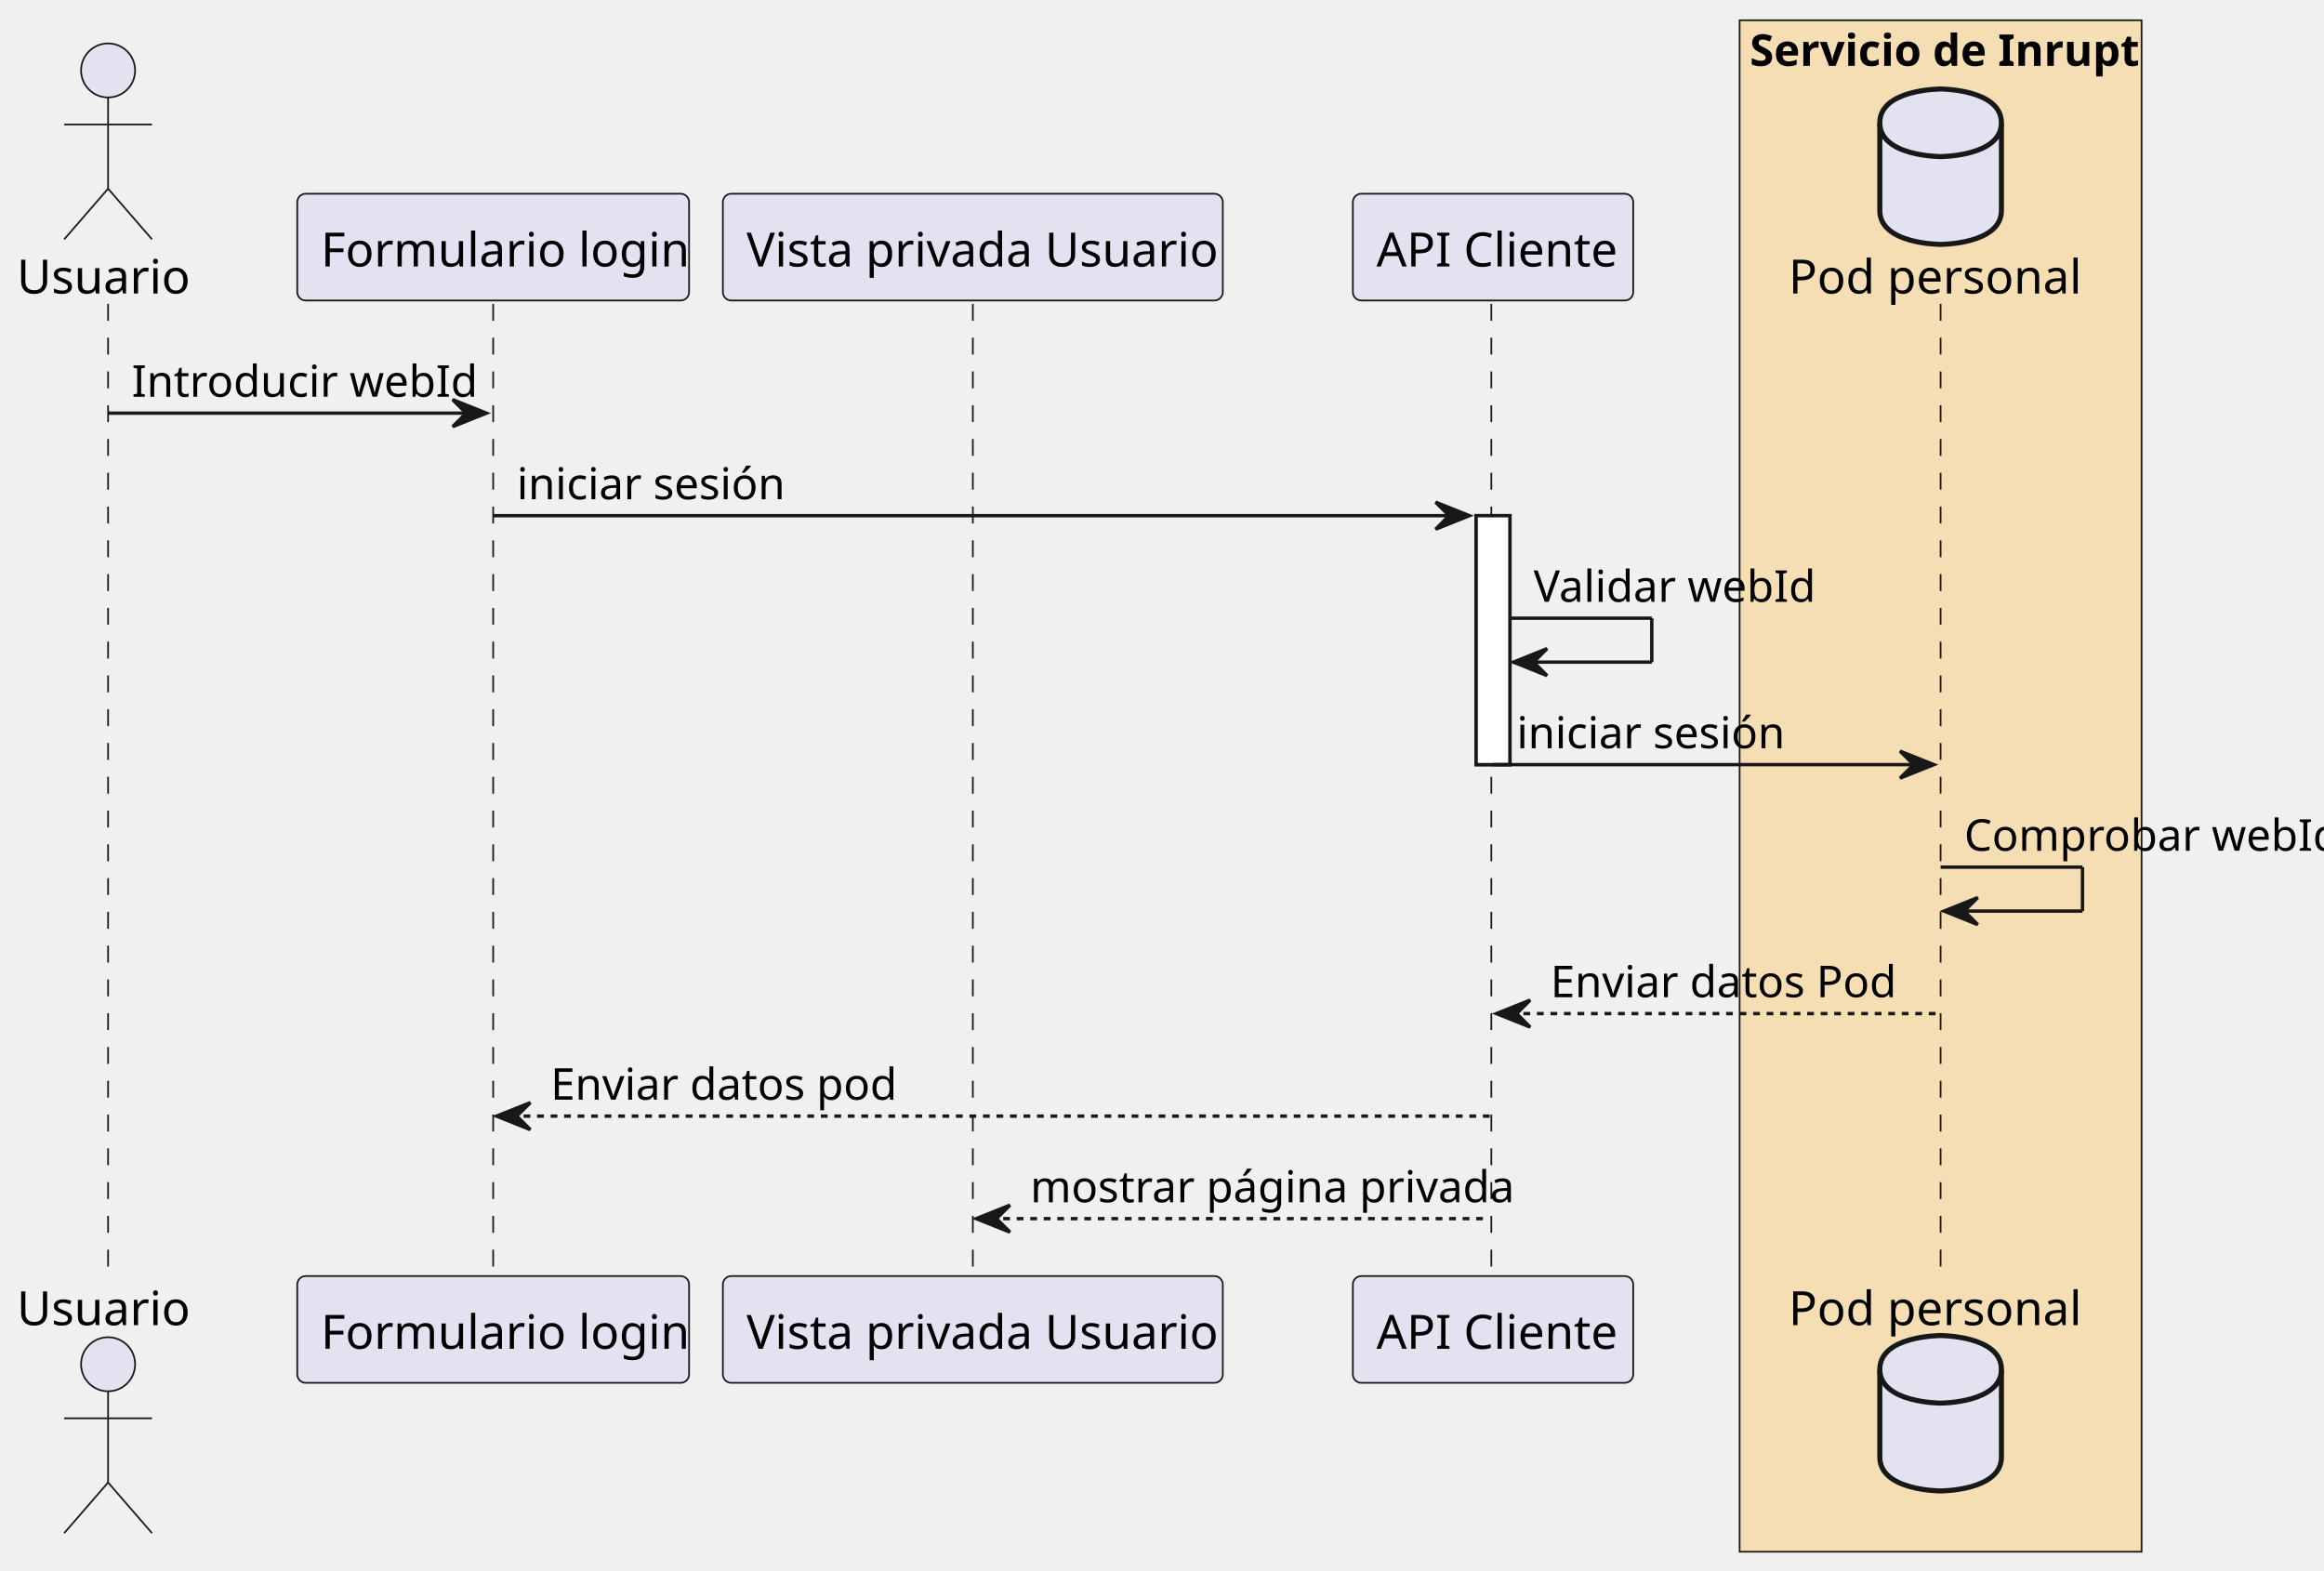
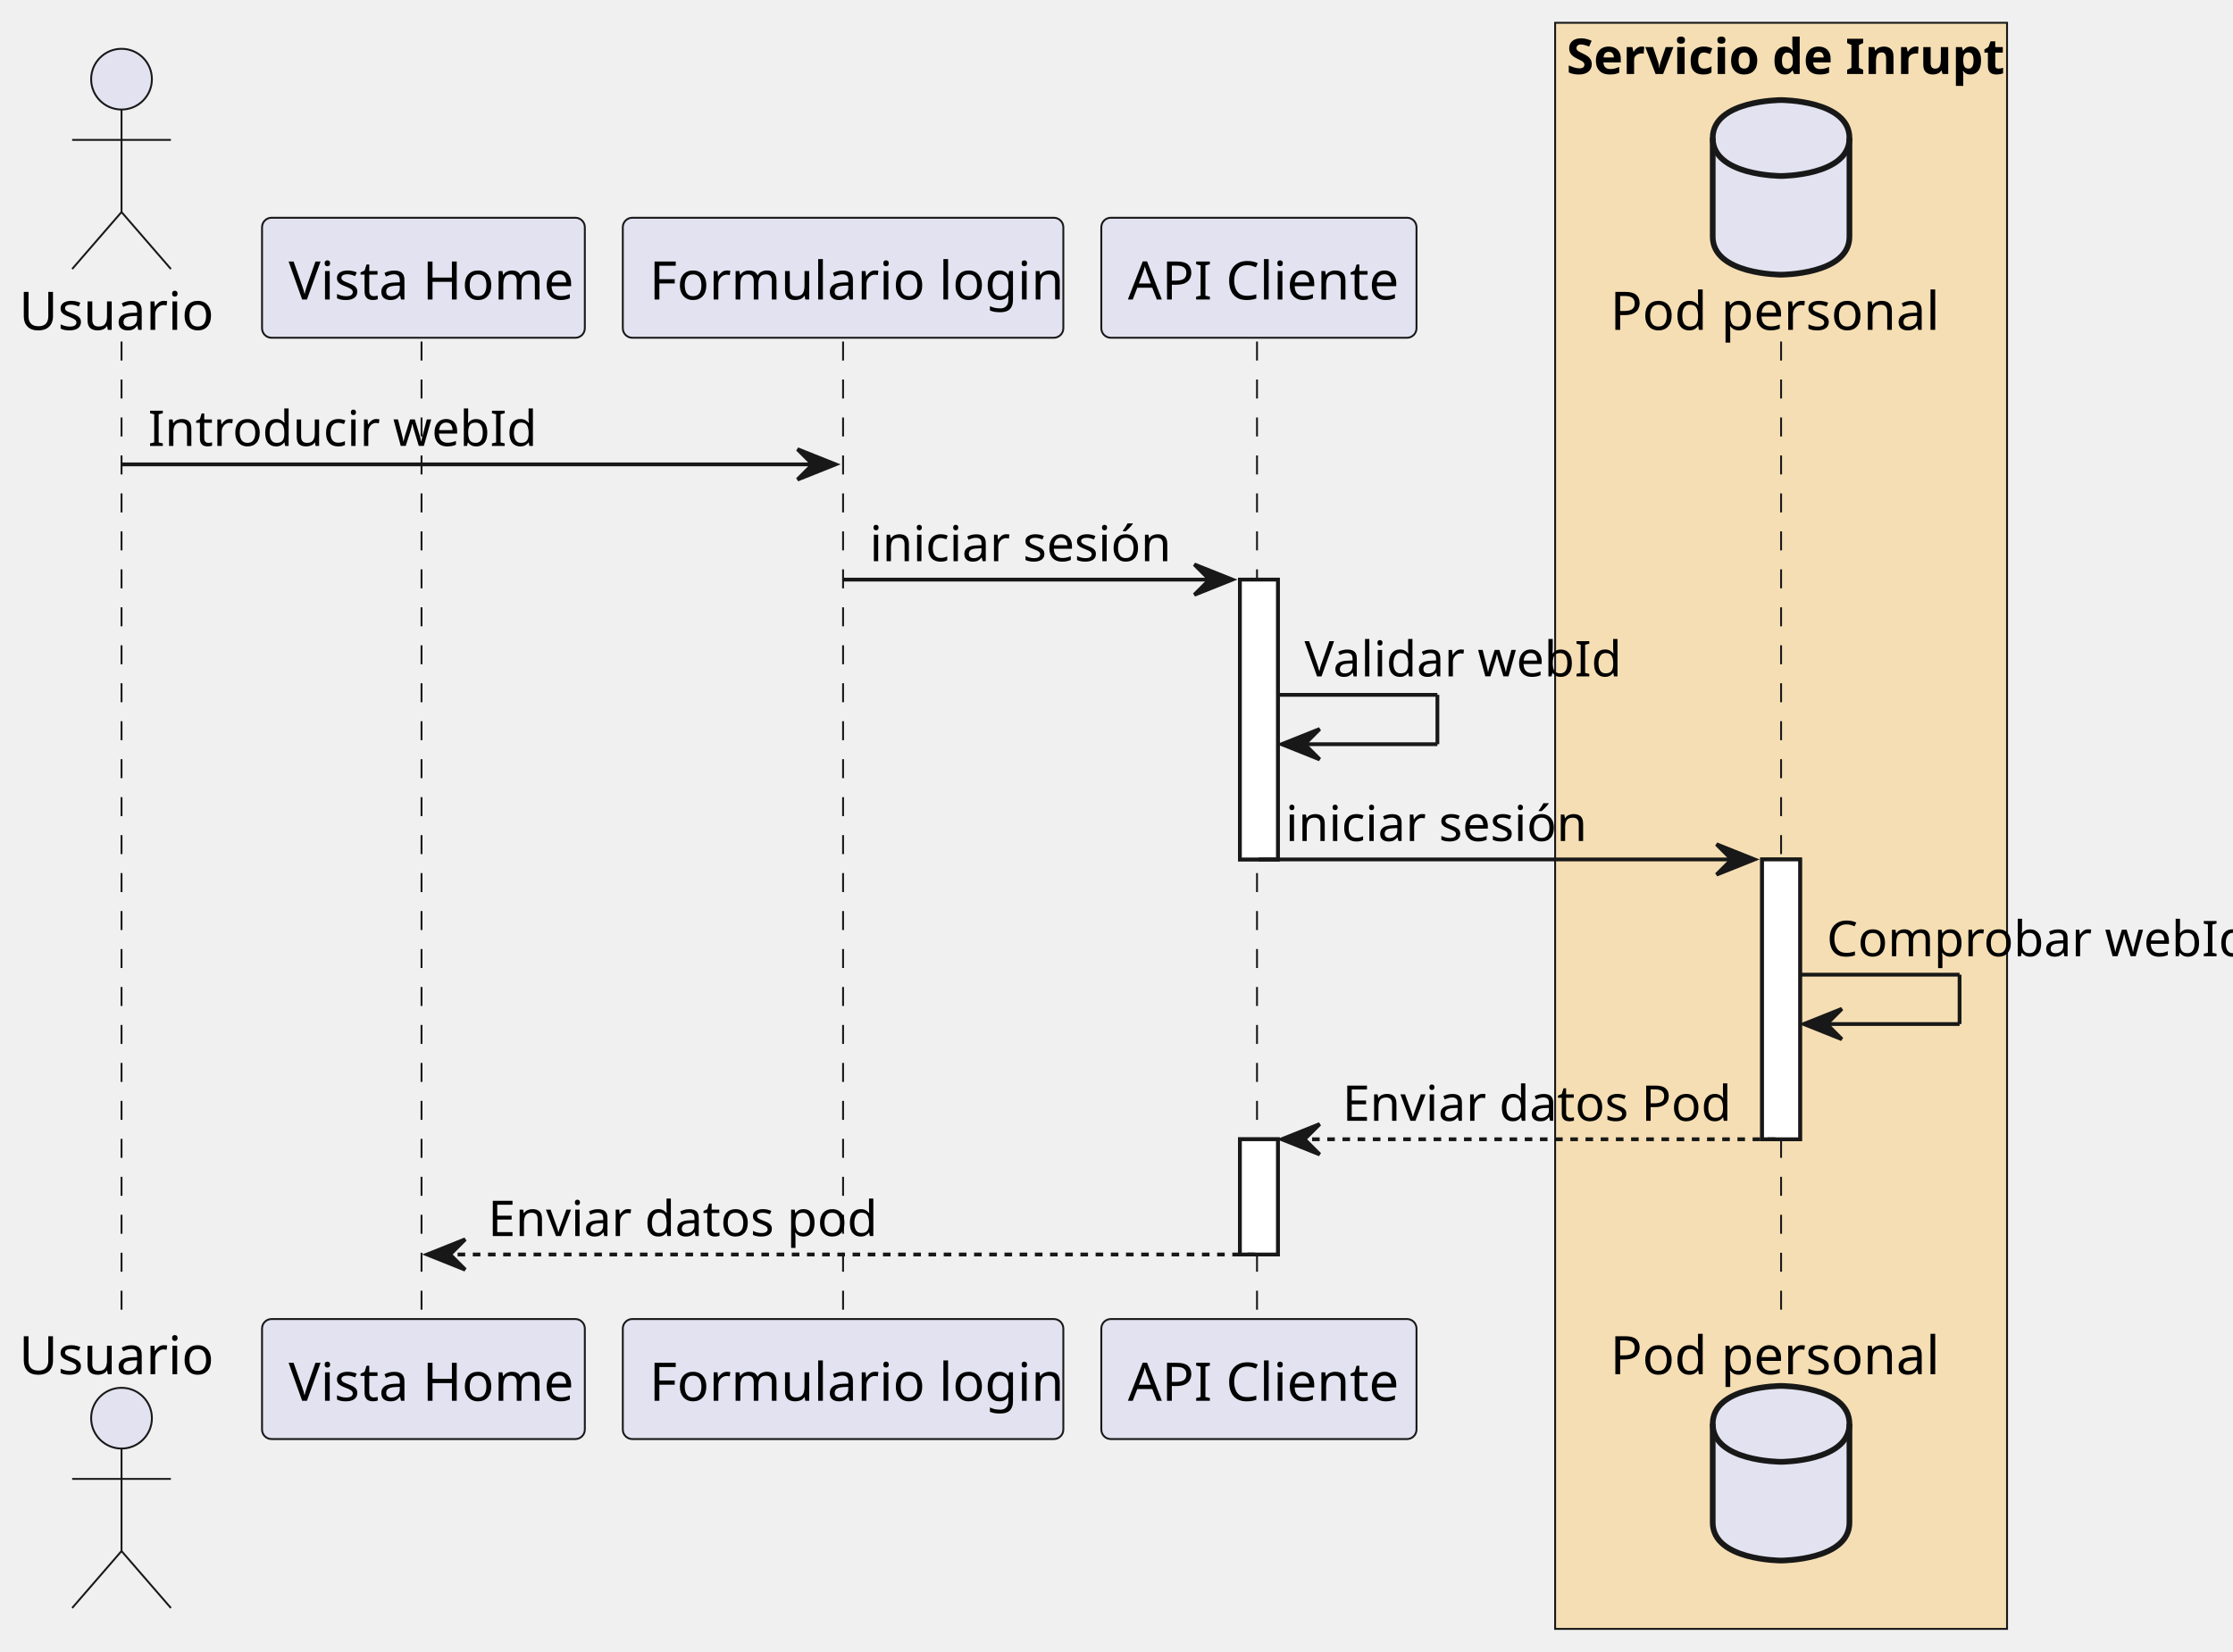
- <svg xmlns="http://www.w3.org/2000/svg" contentStyleType="text/css" height="465px" preserveAspectRatio="none" style="width:688px;height:465px;background:#FFFFFF;" version="1.1" viewBox="0 0 688 465" width="688px" zoomAndPan="magnify">
+ <svg xmlns="http://www.w3.org/2000/svg" contentStyleType="text/css" height="435px" preserveAspectRatio="none" style="width:588px;height:435px;background:#FFFFFF;" version="1.1" viewBox="0 0 588 435" width="588px" zoomAndPan="magnify">
  <defs />
  <g>
-     <rect fill="#F5DEB3" height="453.383" style="stroke:#181818;stroke-width:0.5;" width="119" x="515" y="6" />
-     <text fill="#000000" font-family="sans-serif" font-size="13" font-weight="bold" lengthAdjust="spacing" textLength="113" x="518" y="19.495">Servicio de Inrupt</text>
-     <rect fill="#FFFFFF" height="73.703" style="stroke:#181818;stroke-width:1.0;" width="10" x="437" y="152.664" />
-     <line style="stroke:#181818;stroke-width:0.5;stroke-dasharray:5.0,5.0;" x1="32" x2="32" y1="89.961" y2="378.773" />
-     <line style="stroke:#181818;stroke-width:0.5;stroke-dasharray:5.0,5.0;" x1="146" x2="146" y1="89.961" y2="378.773" />
-     <line style="stroke:#181818;stroke-width:0.5;stroke-dasharray:5.0,5.0;" x1="288" x2="288" y1="89.961" y2="378.773" />
-     <line style="stroke:#181818;stroke-width:0.5;stroke-dasharray:5.0,5.0;" x1="441.5" x2="441.5" y1="89.961" y2="378.773" />
-     <line style="stroke:#181818;stroke-width:0.5;stroke-dasharray:5.0,5.0;" x1="574.5" x2="574.5" y1="89.961" y2="378.773" />
+     <rect fill="#F5DEB3" height="423.031" style="stroke:#181818;stroke-width:0.5;" width="119" x="409.5" y="6" />
+     <text fill="#000000" font-family="sans-serif" font-size="13" font-weight="bold" lengthAdjust="spacing" textLength="113" x="412.5" y="19.495">Servicio de Inrupt</text>
+     <rect fill="#FFFFFF" height="73.703" style="stroke:#181818;stroke-width:1.0;" width="10" x="326.5" y="152.664" />
+     <rect fill="#FFFFFF" height="30.352" style="stroke:#181818;stroke-width:1.0;" width="10" x="326.5" y="300.07" />
+     <rect fill="#FFFFFF" height="73.703" style="stroke:#181818;stroke-width:1.0;" width="10" x="464" y="226.367" />
+     <line style="stroke:#181818;stroke-width:0.5;stroke-dasharray:5.0,5.0;" x1="32" x2="32" y1="89.961" y2="348.422" />
+     <line style="stroke:#181818;stroke-width:0.5;stroke-dasharray:5.0,5.0;" x1="111" x2="111" y1="89.961" y2="348.422" />
+     <line style="stroke:#181818;stroke-width:0.5;stroke-dasharray:5.0,5.0;" x1="222" x2="222" y1="89.961" y2="348.422" />
+     <line style="stroke:#181818;stroke-width:0.5;stroke-dasharray:5.0,5.0;" x1="331" x2="331" y1="89.961" y2="348.422" />
+     <line style="stroke:#181818;stroke-width:0.5;stroke-dasharray:5.0,5.0;" x1="469" x2="469" y1="89.961" y2="348.422" />
    <text fill="#000000" font-family="sans-serif" font-size="14" lengthAdjust="spacing" textLength="48" x="5" y="86.885">Usuario</text>
    <ellipse cx="32" cy="20.852" fill="#E2E2F0" rx="8" ry="8" style="stroke:#181818;stroke-width:0.5;" />
    <path d="M32,28.852 L32,55.852 M19,36.852 L45,36.852 M32,55.852 L19,70.852 M32,55.852 L45,70.852 " fill="none" style="stroke:#181818;stroke-width:0.5;" />
-     <text fill="#000000" font-family="sans-serif" font-size="14" lengthAdjust="spacing" textLength="48" x="5" y="392.307">Usuario</text>
-     <ellipse cx="32" cy="403.883" fill="#E2E2F0" rx="8" ry="8" style="stroke:#181818;stroke-width:0.5;" />
-     <path d="M32,411.883 L32,438.883 M19,419.883 L45,419.883 M32,438.883 L19,453.883 M32,438.883 L45,453.883 " fill="none" style="stroke:#181818;stroke-width:0.5;" />
-     <rect fill="#E2E2F0" height="31.609" rx="2.5" ry="2.5" style="stroke:#181818;stroke-width:0.5;" width="116" x="88" y="57.352" />
-     <text fill="#000000" font-family="sans-serif" font-size="14" lengthAdjust="spacing" textLength="102" x="95" y="78.885">Formulario login</text>
-     <rect fill="#E2E2F0" height="31.609" rx="2.5" ry="2.5" style="stroke:#181818;stroke-width:0.5;" width="116" x="88" y="377.773" />
-     <text fill="#000000" font-family="sans-serif" font-size="14" lengthAdjust="spacing" textLength="102" x="95" y="399.307">Formulario login</text>
-     <rect fill="#E2E2F0" height="31.609" rx="2.5" ry="2.5" style="stroke:#181818;stroke-width:0.5;" width="148" x="214" y="57.352" />
-     <text fill="#000000" font-family="sans-serif" font-size="14" lengthAdjust="spacing" textLength="134" x="221" y="78.885">Vista privada Usuario</text>
-     <rect fill="#E2E2F0" height="31.609" rx="2.5" ry="2.5" style="stroke:#181818;stroke-width:0.5;" width="148" x="214" y="377.773" />
-     <text fill="#000000" font-family="sans-serif" font-size="14" lengthAdjust="spacing" textLength="134" x="221" y="399.307">Vista privada Usuario</text>
-     <rect fill="#E2E2F0" height="31.609" rx="2.5" ry="2.5" style="stroke:#181818;stroke-width:0.5;" width="83" x="400.5" y="57.352" />
-     <text fill="#000000" font-family="sans-serif" font-size="14" lengthAdjust="spacing" textLength="69" x="407.5" y="78.885">API Cliente</text>
-     <rect fill="#E2E2F0" height="31.609" rx="2.5" ry="2.5" style="stroke:#181818;stroke-width:0.5;" width="83" x="400.5" y="377.773" />
-     <text fill="#000000" font-family="sans-serif" font-size="14" lengthAdjust="spacing" textLength="69" x="407.5" y="399.307">API Cliente</text>
-     <text fill="#000000" font-family="sans-serif" font-size="14" lengthAdjust="spacing" textLength="84" x="529.5" y="86.885">Pod personal</text>
-     <path d="M556.5,36.352 C556.5,26.352 574.5,26.352 574.5,26.352 C574.5,26.352 592.5,26.352 592.5,36.352 L592.5,62.352 C592.5,72.352 574.5,72.352 574.5,72.352 C574.5,72.352 556.5,72.352 556.5,62.352 L556.5,36.352 " fill="#E2E2F0" style="stroke:#181818;stroke-width:1.5;" />
-     <path d="M556.5,36.352 C556.5,46.352 574.5,46.352 574.5,46.352 C574.5,46.352 592.5,46.352 592.5,36.352 " fill="none" style="stroke:#181818;stroke-width:1.5;" />
-     <text fill="#000000" font-family="sans-serif" font-size="14" lengthAdjust="spacing" textLength="84" x="529.5" y="392.307">Pod personal</text>
-     <path d="M556.5,405.383 C556.5,395.383 574.5,395.383 574.5,395.383 C574.5,395.383 592.5,395.383 592.5,405.383 L592.5,431.383 C592.5,441.383 574.5,441.383 574.5,441.383 C574.5,441.383 556.5,441.383 556.5,431.383 L556.5,405.383 " fill="#E2E2F0" style="stroke:#181818;stroke-width:1.5;" />
-     <path d="M556.5,405.383 C556.5,415.383 574.5,415.383 574.5,415.383 C574.5,415.383 592.5,415.383 592.5,405.383 " fill="none" style="stroke:#181818;stroke-width:1.5;" />
-     <rect fill="#FFFFFF" height="73.703" style="stroke:#181818;stroke-width:1.0;" width="10" x="437" y="152.664" />
-     <polygon fill="#181818" points="134,118.312,144,122.312,134,126.312,138,122.312" style="stroke:#181818;stroke-width:1.0;" />
-     <line style="stroke:#181818;stroke-width:1.0;" x1="32" x2="140" y1="122.312" y2="122.312" />
+     <text fill="#000000" font-family="sans-serif" font-size="14" lengthAdjust="spacing" textLength="48" x="5" y="361.955">Usuario</text>
+     <ellipse cx="32" cy="373.531" fill="#E2E2F0" rx="8" ry="8" style="stroke:#181818;stroke-width:0.5;" />
+     <path d="M32,381.531 L32,408.531 M19,389.531 L45,389.531 M32,408.531 L19,423.531 M32,408.531 L45,423.531 " fill="none" style="stroke:#181818;stroke-width:0.5;" />
+     <rect fill="#E2E2F0" height="31.609" rx="2.5" ry="2.5" style="stroke:#181818;stroke-width:0.5;" width="85" x="69" y="57.352" />
+     <text fill="#000000" font-family="sans-serif" font-size="14" lengthAdjust="spacing" textLength="71" x="76" y="78.885">Vista Home</text>
+     <rect fill="#E2E2F0" height="31.609" rx="2.5" ry="2.5" style="stroke:#181818;stroke-width:0.5;" width="85" x="69" y="347.422" />
+     <text fill="#000000" font-family="sans-serif" font-size="14" lengthAdjust="spacing" textLength="71" x="76" y="368.955">Vista Home</text>
+     <rect fill="#E2E2F0" height="31.609" rx="2.5" ry="2.5" style="stroke:#181818;stroke-width:0.5;" width="116" x="164" y="57.352" />
+     <text fill="#000000" font-family="sans-serif" font-size="14" lengthAdjust="spacing" textLength="102" x="171" y="78.885">Formulario login</text>
+     <rect fill="#E2E2F0" height="31.609" rx="2.5" ry="2.5" style="stroke:#181818;stroke-width:0.5;" width="116" x="164" y="347.422" />
+     <text fill="#000000" font-family="sans-serif" font-size="14" lengthAdjust="spacing" textLength="102" x="171" y="368.955">Formulario login</text>
+     <rect fill="#E2E2F0" height="31.609" rx="2.5" ry="2.5" style="stroke:#181818;stroke-width:0.5;" width="83" x="290" y="57.352" />
+     <text fill="#000000" font-family="sans-serif" font-size="14" lengthAdjust="spacing" textLength="69" x="297" y="78.885">API Cliente</text>
+     <rect fill="#E2E2F0" height="31.609" rx="2.5" ry="2.5" style="stroke:#181818;stroke-width:0.5;" width="83" x="290" y="347.422" />
+     <text fill="#000000" font-family="sans-serif" font-size="14" lengthAdjust="spacing" textLength="69" x="297" y="368.955">API Cliente</text>
+     <text fill="#000000" font-family="sans-serif" font-size="14" lengthAdjust="spacing" textLength="84" x="424" y="86.885">Pod personal</text>
+     <path d="M451,36.352 C451,26.352 469,26.352 469,26.352 C469,26.352 487,26.352 487,36.352 L487,62.352 C487,72.352 469,72.352 469,72.352 C469,72.352 451,72.352 451,62.352 L451,36.352 " fill="#E2E2F0" style="stroke:#181818;stroke-width:1.5;" />
+     <path d="M451,36.352 C451,46.352 469,46.352 469,46.352 C469,46.352 487,46.352 487,36.352 " fill="none" style="stroke:#181818;stroke-width:1.5;" />
+     <text fill="#000000" font-family="sans-serif" font-size="14" lengthAdjust="spacing" textLength="84" x="424" y="361.955">Pod personal</text>
+     <path d="M451,375.031 C451,365.031 469,365.031 469,365.031 C469,365.031 487,365.031 487,375.031 L487,401.031 C487,411.031 469,411.031 469,411.031 C469,411.031 451,411.031 451,401.031 L451,375.031 " fill="#E2E2F0" style="stroke:#181818;stroke-width:1.5;" />
+     <path d="M451,375.031 C451,385.031 469,385.031 469,385.031 C469,385.031 487,385.031 487,375.031 " fill="none" style="stroke:#181818;stroke-width:1.5;" />
+     <rect fill="#FFFFFF" height="73.703" style="stroke:#181818;stroke-width:1.0;" width="10" x="326.5" y="152.664" />
+     <rect fill="#FFFFFF" height="30.352" style="stroke:#181818;stroke-width:1.0;" width="10" x="326.5" y="300.07" />
+     <rect fill="#FFFFFF" height="73.703" style="stroke:#181818;stroke-width:1.0;" width="10" x="464" y="226.367" />
+     <polygon fill="#181818" points="210,118.312,220,122.312,210,126.312,214,122.312" style="stroke:#181818;stroke-width:1.0;" />
+     <line style="stroke:#181818;stroke-width:1.0;" x1="32" x2="216" y1="122.312" y2="122.312" />
    <text fill="#000000" font-family="sans-serif" font-size="13" lengthAdjust="spacing" textLength="90" x="39" y="117.456">Introducir webId</text>
-     <polygon fill="#181818" points="425,148.664,435,152.664,425,156.664,429,152.664" style="stroke:#181818;stroke-width:1.0;" />
-     <line style="stroke:#181818;stroke-width:1.0;" x1="146" x2="431" y1="152.664" y2="152.664" />
-     <text fill="#000000" font-family="sans-serif" font-size="13" lengthAdjust="spacing" textLength="76" x="153" y="147.808">iniciar sesión</text>
-     <line style="stroke:#181818;stroke-width:1.0;" x1="447" x2="489" y1="183.016" y2="183.016" />
-     <line style="stroke:#181818;stroke-width:1.0;" x1="489" x2="489" y1="183.016" y2="196.016" />
-     <line style="stroke:#181818;stroke-width:1.0;" x1="448" x2="489" y1="196.016" y2="196.016" />
-     <polygon fill="#181818" points="458,192.016,448,196.016,458,200.016,454,196.016" style="stroke:#181818;stroke-width:1.0;" />
-     <text fill="#000000" font-family="sans-serif" font-size="13" lengthAdjust="spacing" textLength="77" x="454" y="178.159">Validar webId</text>
-     <polygon fill="#181818" points="562.5,222.367,572.5,226.367,562.5,230.367,566.5,226.367" style="stroke:#181818;stroke-width:1.0;" />
-     <line style="stroke:#181818;stroke-width:1.0;" x1="442" x2="568.5" y1="226.367" y2="226.367" />
-     <text fill="#000000" font-family="sans-serif" font-size="13" lengthAdjust="spacing" textLength="76" x="449" y="221.511">iniciar sesión</text>
-     <line style="stroke:#181818;stroke-width:1.0;" x1="574.5" x2="616.5" y1="256.719" y2="256.719" />
-     <line style="stroke:#181818;stroke-width:1.0;" x1="616.5" x2="616.5" y1="256.719" y2="269.719" />
-     <line style="stroke:#181818;stroke-width:1.0;" x1="575.5" x2="616.5" y1="269.719" y2="269.719" />
-     <polygon fill="#181818" points="585.5,265.719,575.5,269.719,585.5,273.719,581.5,269.719" style="stroke:#181818;stroke-width:1.0;" />
-     <text fill="#000000" font-family="sans-serif" font-size="13" lengthAdjust="spacing" textLength="100" x="581.5" y="251.862">Comprobar webId</text>
-     <polygon fill="#181818" points="453,296.07,443,300.07,453,304.07,449,300.07" style="stroke:#181818;stroke-width:1.0;" />
-     <line style="stroke:#181818;stroke-width:1.0;stroke-dasharray:2.0,2.0;" x1="447" x2="573.5" y1="300.07" y2="300.07" />
-     <text fill="#000000" font-family="sans-serif" font-size="13" lengthAdjust="spacing" textLength="98" x="459" y="295.214">Enviar datos Pod</text>
-     <polygon fill="#181818" points="157,326.422,147,330.422,157,334.422,153,330.422" style="stroke:#181818;stroke-width:1.0;" />
-     <line style="stroke:#181818;stroke-width:1.0;stroke-dasharray:2.0,2.0;" x1="151" x2="441" y1="330.422" y2="330.422" />
-     <text fill="#000000" font-family="sans-serif" font-size="13" lengthAdjust="spacing" textLength="96" x="163" y="325.565">Enviar datos pod</text>
-     <polygon fill="#181818" points="299,356.773,289,360.773,299,364.773,295,360.773" style="stroke:#181818;stroke-width:1.0;" />
-     <line style="stroke:#181818;stroke-width:1.0;stroke-dasharray:2.0,2.0;" x1="293" x2="441" y1="360.773" y2="360.773" />
-     <text fill="#000000" font-family="sans-serif" font-size="13" lengthAdjust="spacing" textLength="130" x="305" y="355.917">mostrar página privada</text>
+     <polygon fill="#181818" points="314.5,148.664,324.5,152.664,314.5,156.664,318.5,152.664" style="stroke:#181818;stroke-width:1.0;" />
+     <line style="stroke:#181818;stroke-width:1.0;" x1="222" x2="320.5" y1="152.664" y2="152.664" />
+     <text fill="#000000" font-family="sans-serif" font-size="13" lengthAdjust="spacing" textLength="76" x="229" y="147.808">iniciar sesión</text>
+     <line style="stroke:#181818;stroke-width:1.0;" x1="336.5" x2="378.5" y1="183.016" y2="183.016" />
+     <line style="stroke:#181818;stroke-width:1.0;" x1="378.5" x2="378.5" y1="183.016" y2="196.016" />
+     <line style="stroke:#181818;stroke-width:1.0;" x1="337.5" x2="378.5" y1="196.016" y2="196.016" />
+     <polygon fill="#181818" points="347.5,192.016,337.5,196.016,347.5,200.016,343.5,196.016" style="stroke:#181818;stroke-width:1.0;" />
+     <text fill="#000000" font-family="sans-serif" font-size="13" lengthAdjust="spacing" textLength="77" x="343.5" y="178.159">Validar webId</text>
+     <polygon fill="#181818" points="452,222.367,462,226.367,452,230.367,456,226.367" style="stroke:#181818;stroke-width:1.0;" />
+     <line style="stroke:#181818;stroke-width:1.0;" x1="331.5" x2="458" y1="226.367" y2="226.367" />
+     <text fill="#000000" font-family="sans-serif" font-size="13" lengthAdjust="spacing" textLength="76" x="338.5" y="221.511">iniciar sesión</text>
+     <line style="stroke:#181818;stroke-width:1.0;" x1="474" x2="516" y1="256.719" y2="256.719" />
+     <line style="stroke:#181818;stroke-width:1.0;" x1="516" x2="516" y1="256.719" y2="269.719" />
+     <line style="stroke:#181818;stroke-width:1.0;" x1="475" x2="516" y1="269.719" y2="269.719" />
+     <polygon fill="#181818" points="485,265.719,475,269.719,485,273.719,481,269.719" style="stroke:#181818;stroke-width:1.0;" />
+     <text fill="#000000" font-family="sans-serif" font-size="13" lengthAdjust="spacing" textLength="100" x="481" y="251.862">Comprobar webId</text>
+     <polygon fill="#181818" points="347.5,296.07,337.5,300.07,347.5,304.07,343.5,300.07" style="stroke:#181818;stroke-width:1.0;" />
+     <line style="stroke:#181818;stroke-width:1.0;stroke-dasharray:2.0,2.0;" x1="341.5" x2="468" y1="300.07" y2="300.07" />
+     <text fill="#000000" font-family="sans-serif" font-size="13" lengthAdjust="spacing" textLength="98" x="353.5" y="295.214">Enviar datos Pod</text>
+     <polygon fill="#181818" points="122.5,326.422,112.5,330.422,122.5,334.422,118.5,330.422" style="stroke:#181818;stroke-width:1.0;" />
+     <line style="stroke:#181818;stroke-width:1.0;stroke-dasharray:2.0,2.0;" x1="116.5" x2="330.5" y1="330.422" y2="330.422" />
+     <text fill="#000000" font-family="sans-serif" font-size="13" lengthAdjust="spacing" textLength="96" x="128.5" y="325.565">Enviar datos pod</text>
  </g>
</svg>
